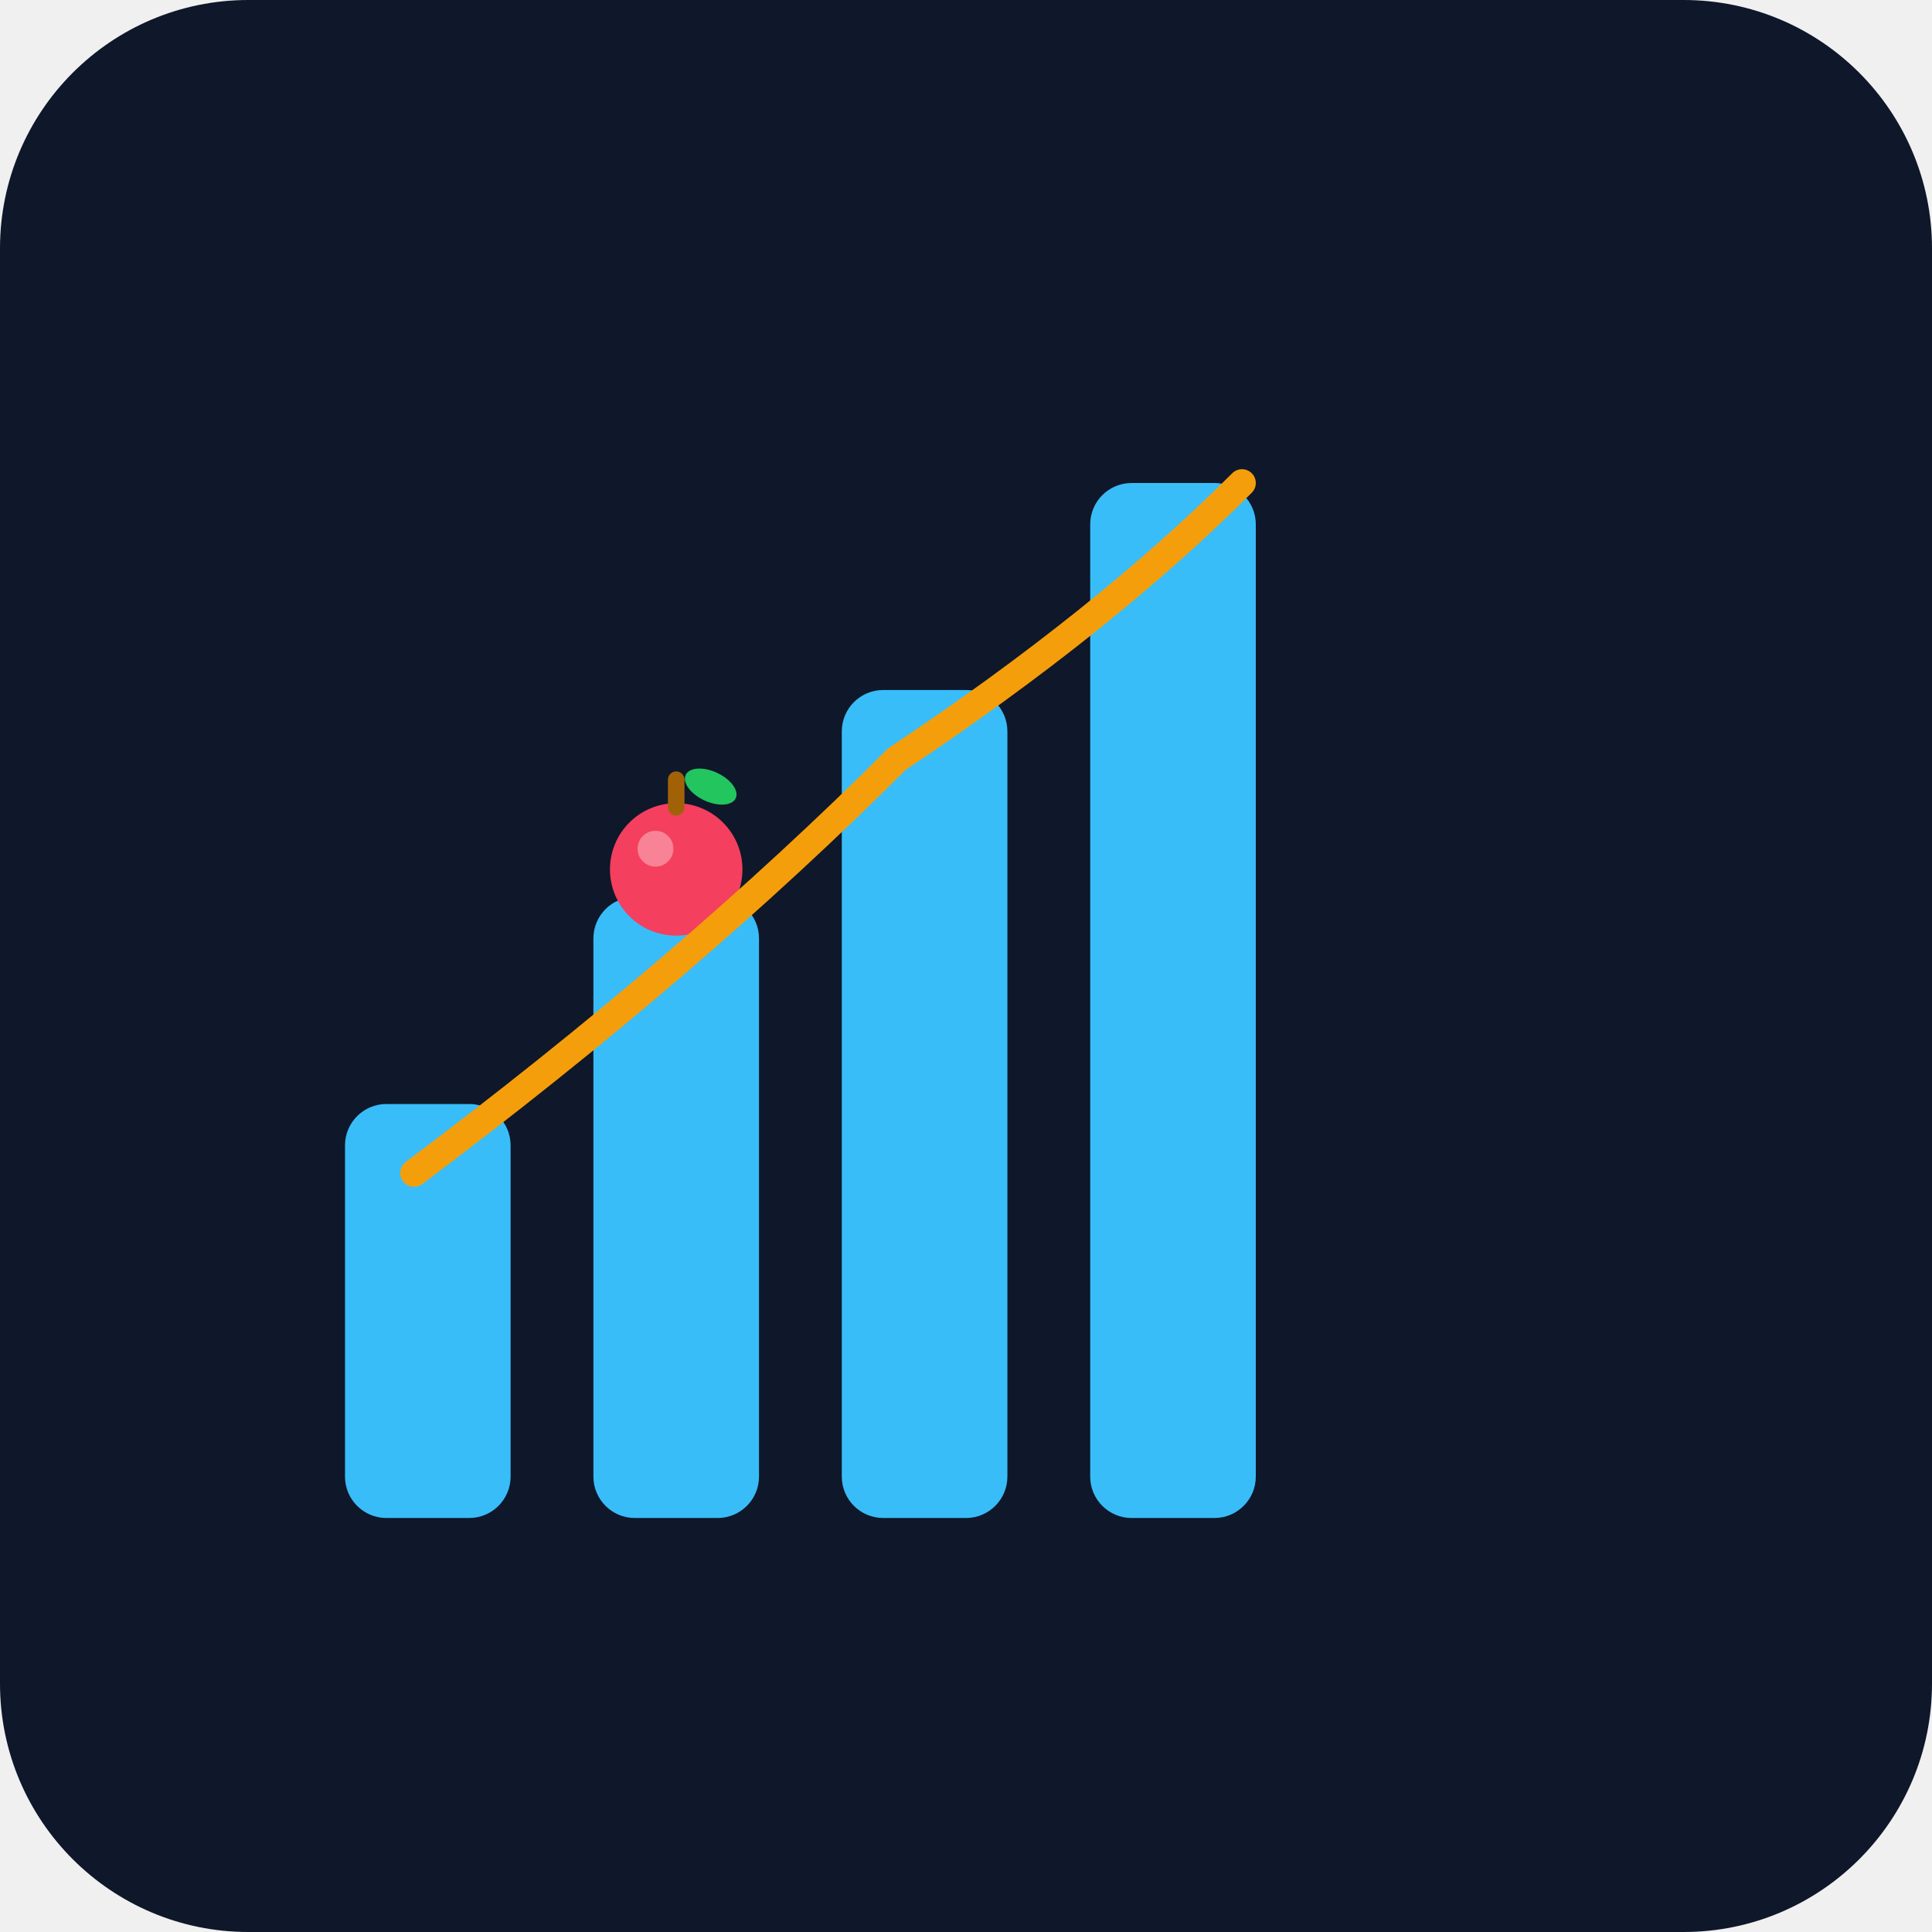
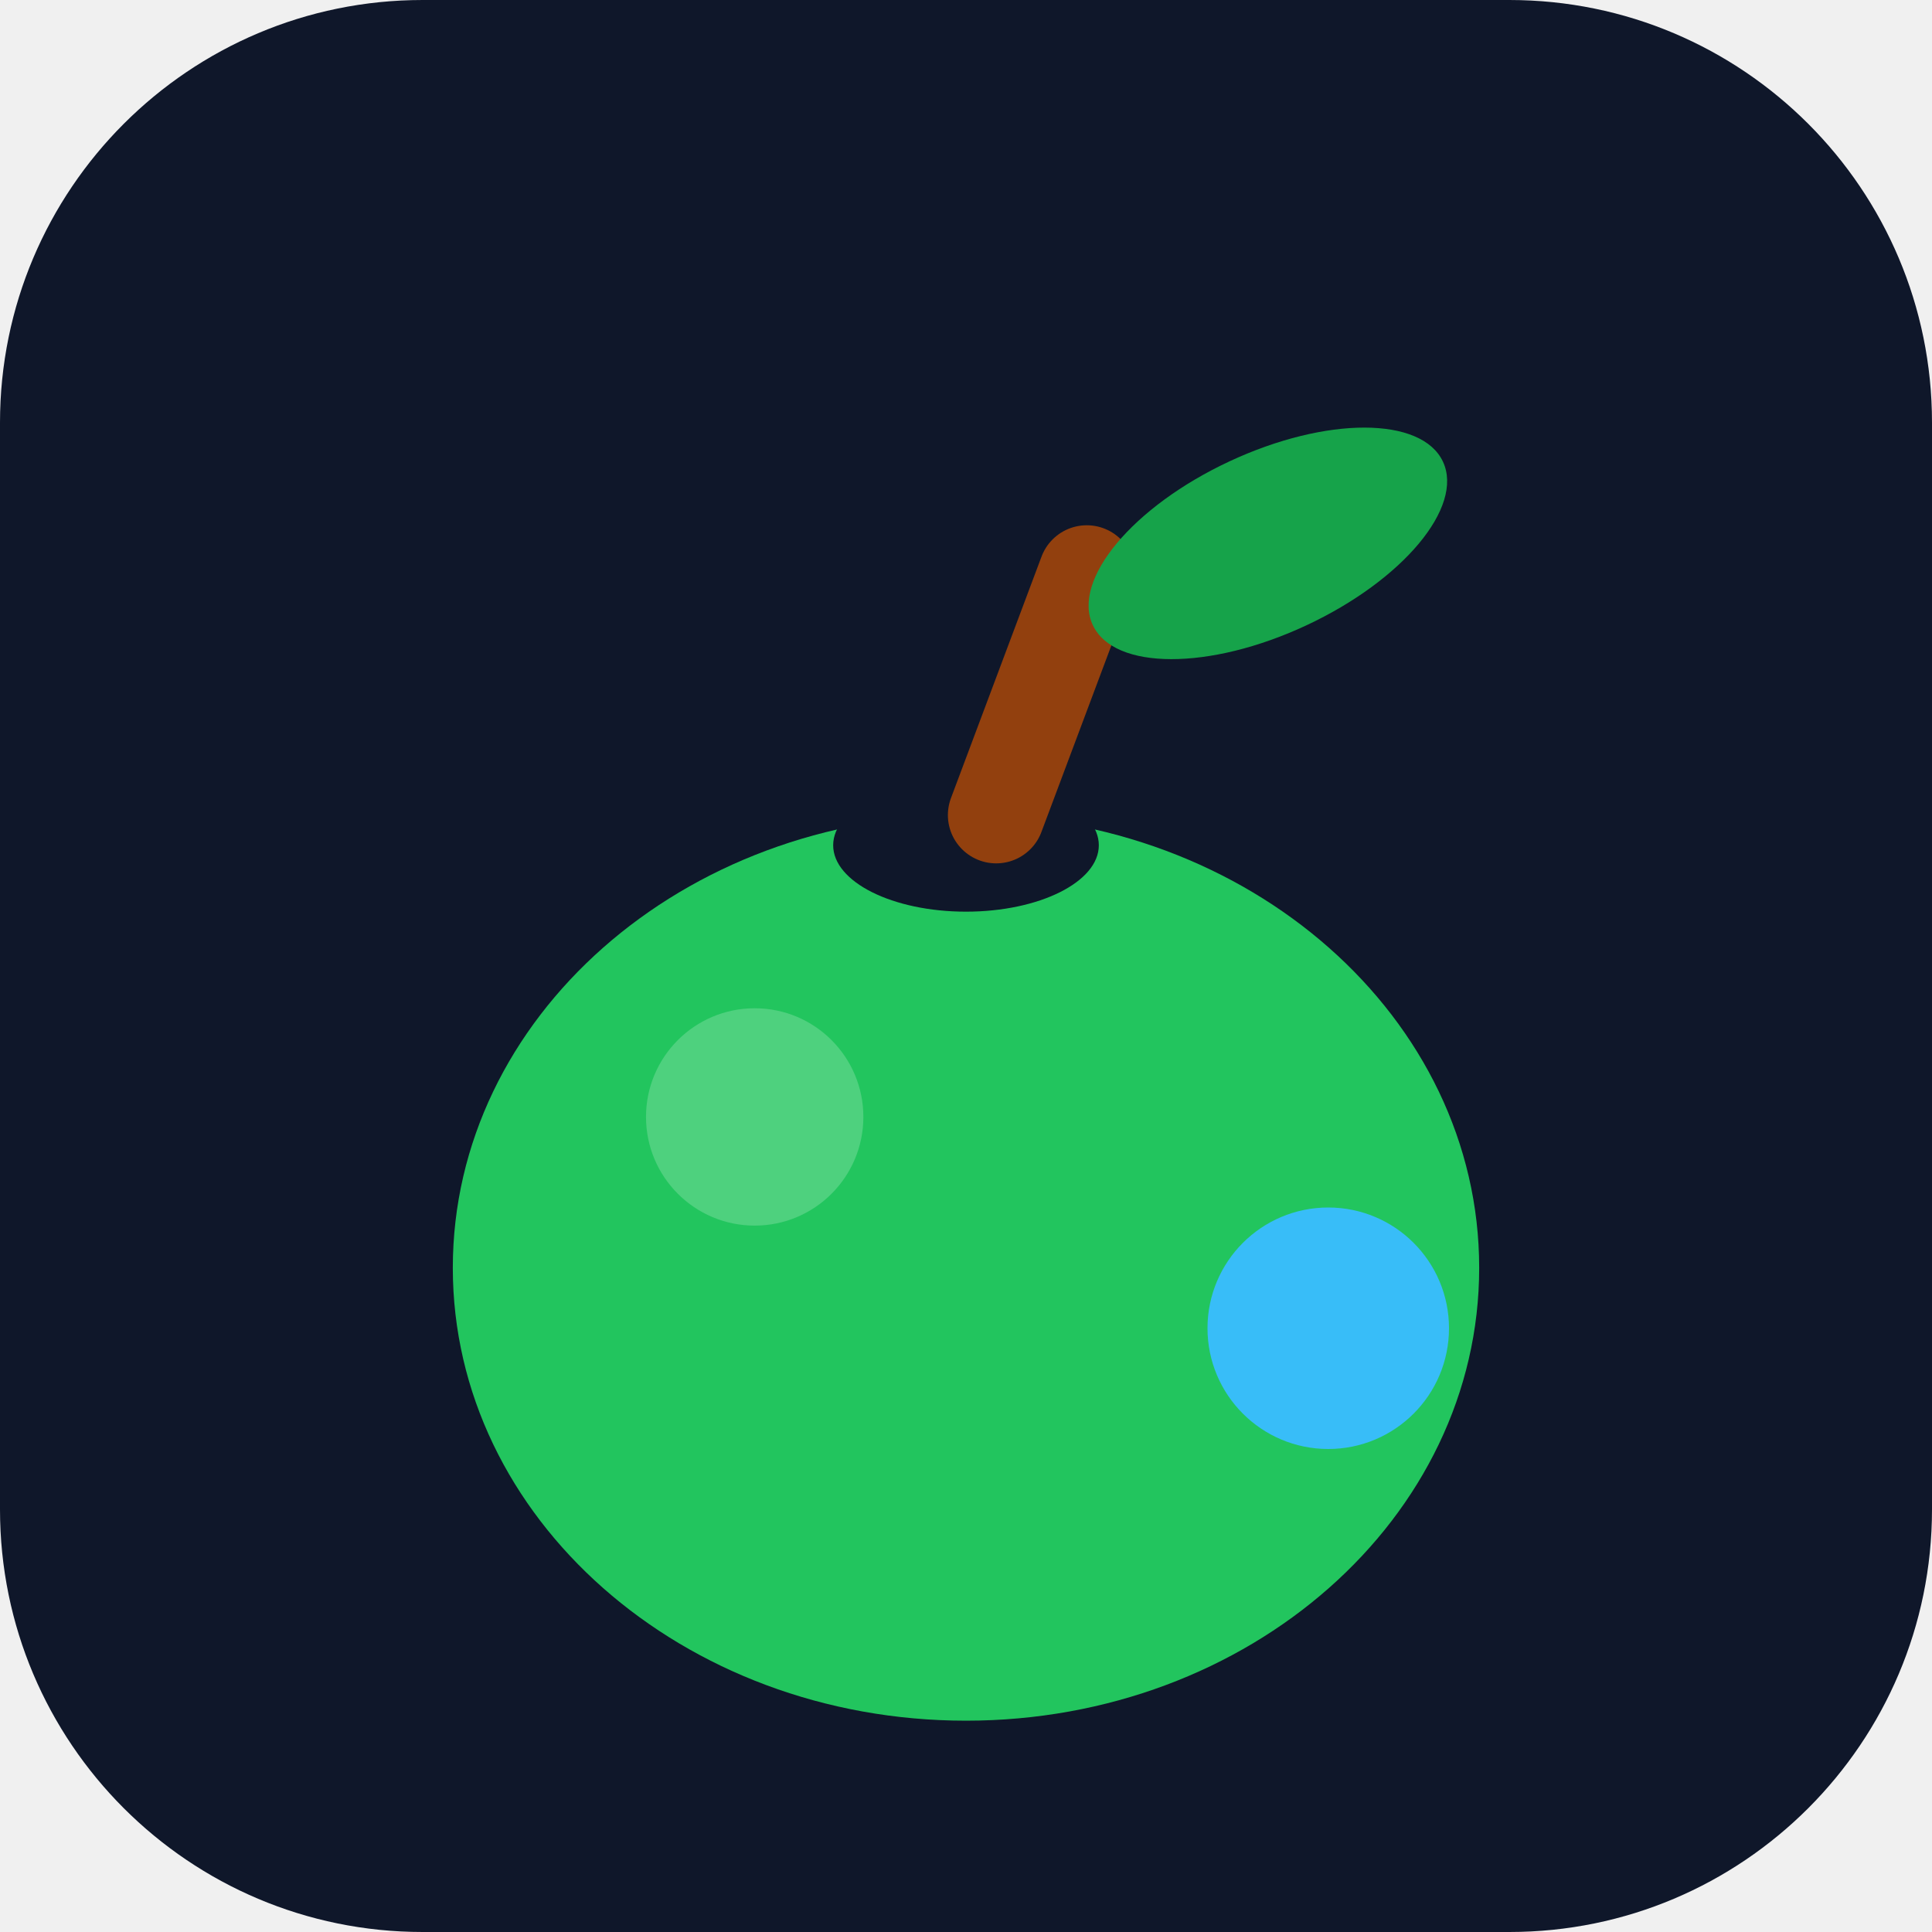
- <svg xmlns="http://www.w3.org/2000/svg" viewBox="0 0 140 140" width="200" height="200">
-   <rect width="140" height="140" rx="18" fill="#0f172a" />
-   <rect x="25" y="80" width="12" height="30" rx="3" fill="#38bdf8" />
-   <rect x="43" y="65" width="12" height="45" rx="3" fill="#38bdf8" />
-   <rect x="61" y="50" width="12" height="60" rx="3" fill="#38bdf8" />
-   <rect x="79" y="35" width="12" height="75" rx="3" fill="#38bdf8" />
-   <g>
-     <circle cx="49" cy="63" r="4.8" fill="#f43f5e" />
-     <circle cx="47.5" cy="61.5" r="1.3" fill="#ffffff" opacity="0.35" />
-     <line x1="49" y1="58.5" x2="49" y2="56.5" stroke="#a16207" stroke-width="1.2" stroke-linecap="round" />
-     <ellipse cx="51.5" cy="57" rx="2" ry="1.1" fill="#22c55e" transform="rotate(25 51.5 57)" />
-   </g>
-   <path d="M30 85 Q50 70 65 55 Q80 45 90 35" fill="none" stroke="#f59e0b" stroke-width="2" stroke-linecap="round" />
+ <svg xmlns="http://www.w3.org/2000/svg" viewBox="0 0 32 32" width="32" height="32">
+   <rect width="32" height="32" rx="7" fill="#0f172a" />
+   <ellipse cx="16" cy="21" rx="8.5" ry="7.5" fill="#22c55e" />
+   <ellipse cx="16" cy="14" rx="2.2" ry="1.1" fill="#0f172a" />
+   <line x1="16.5" y1="13.5" x2="18" y2="9.5" stroke="#92400e" stroke-width="1.6" stroke-linecap="round" />
+   <ellipse cx="21" cy="9" rx="3.2" ry="1.5" fill="#16a34a" transform="rotate(-25 21 9)" />
+   <circle cx="12.5" cy="18.5" r="1.8" fill="#ffffff" opacity="0.2" />
+   <circle cx="22" cy="22" r="2" fill="#38bdf8" />
</svg>
